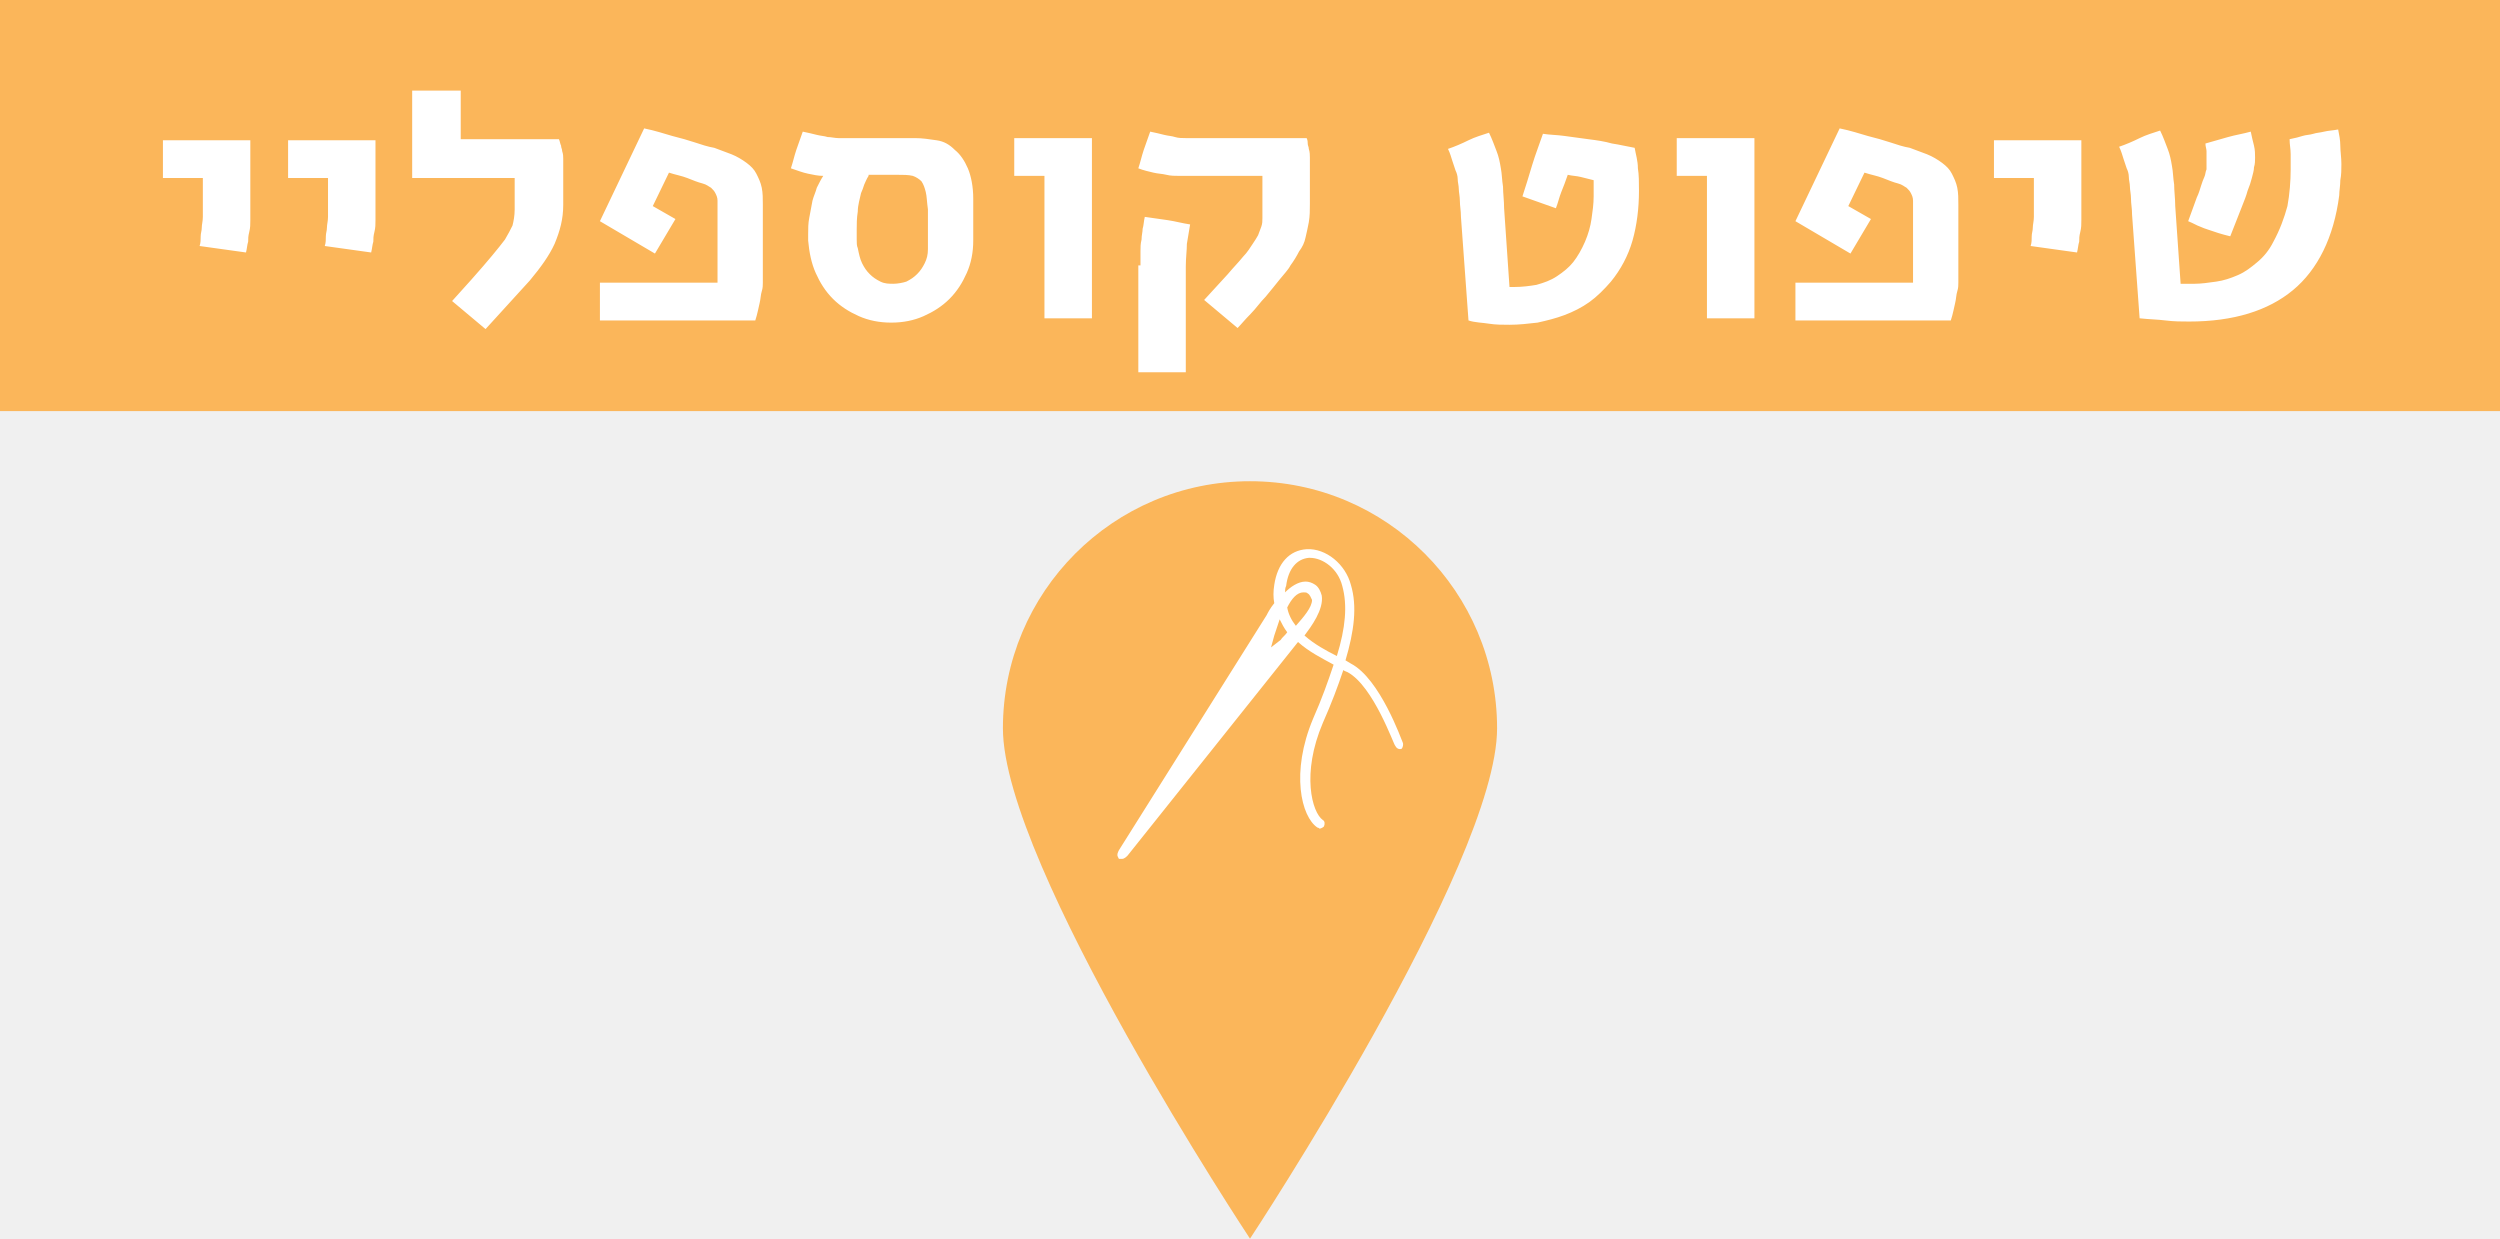
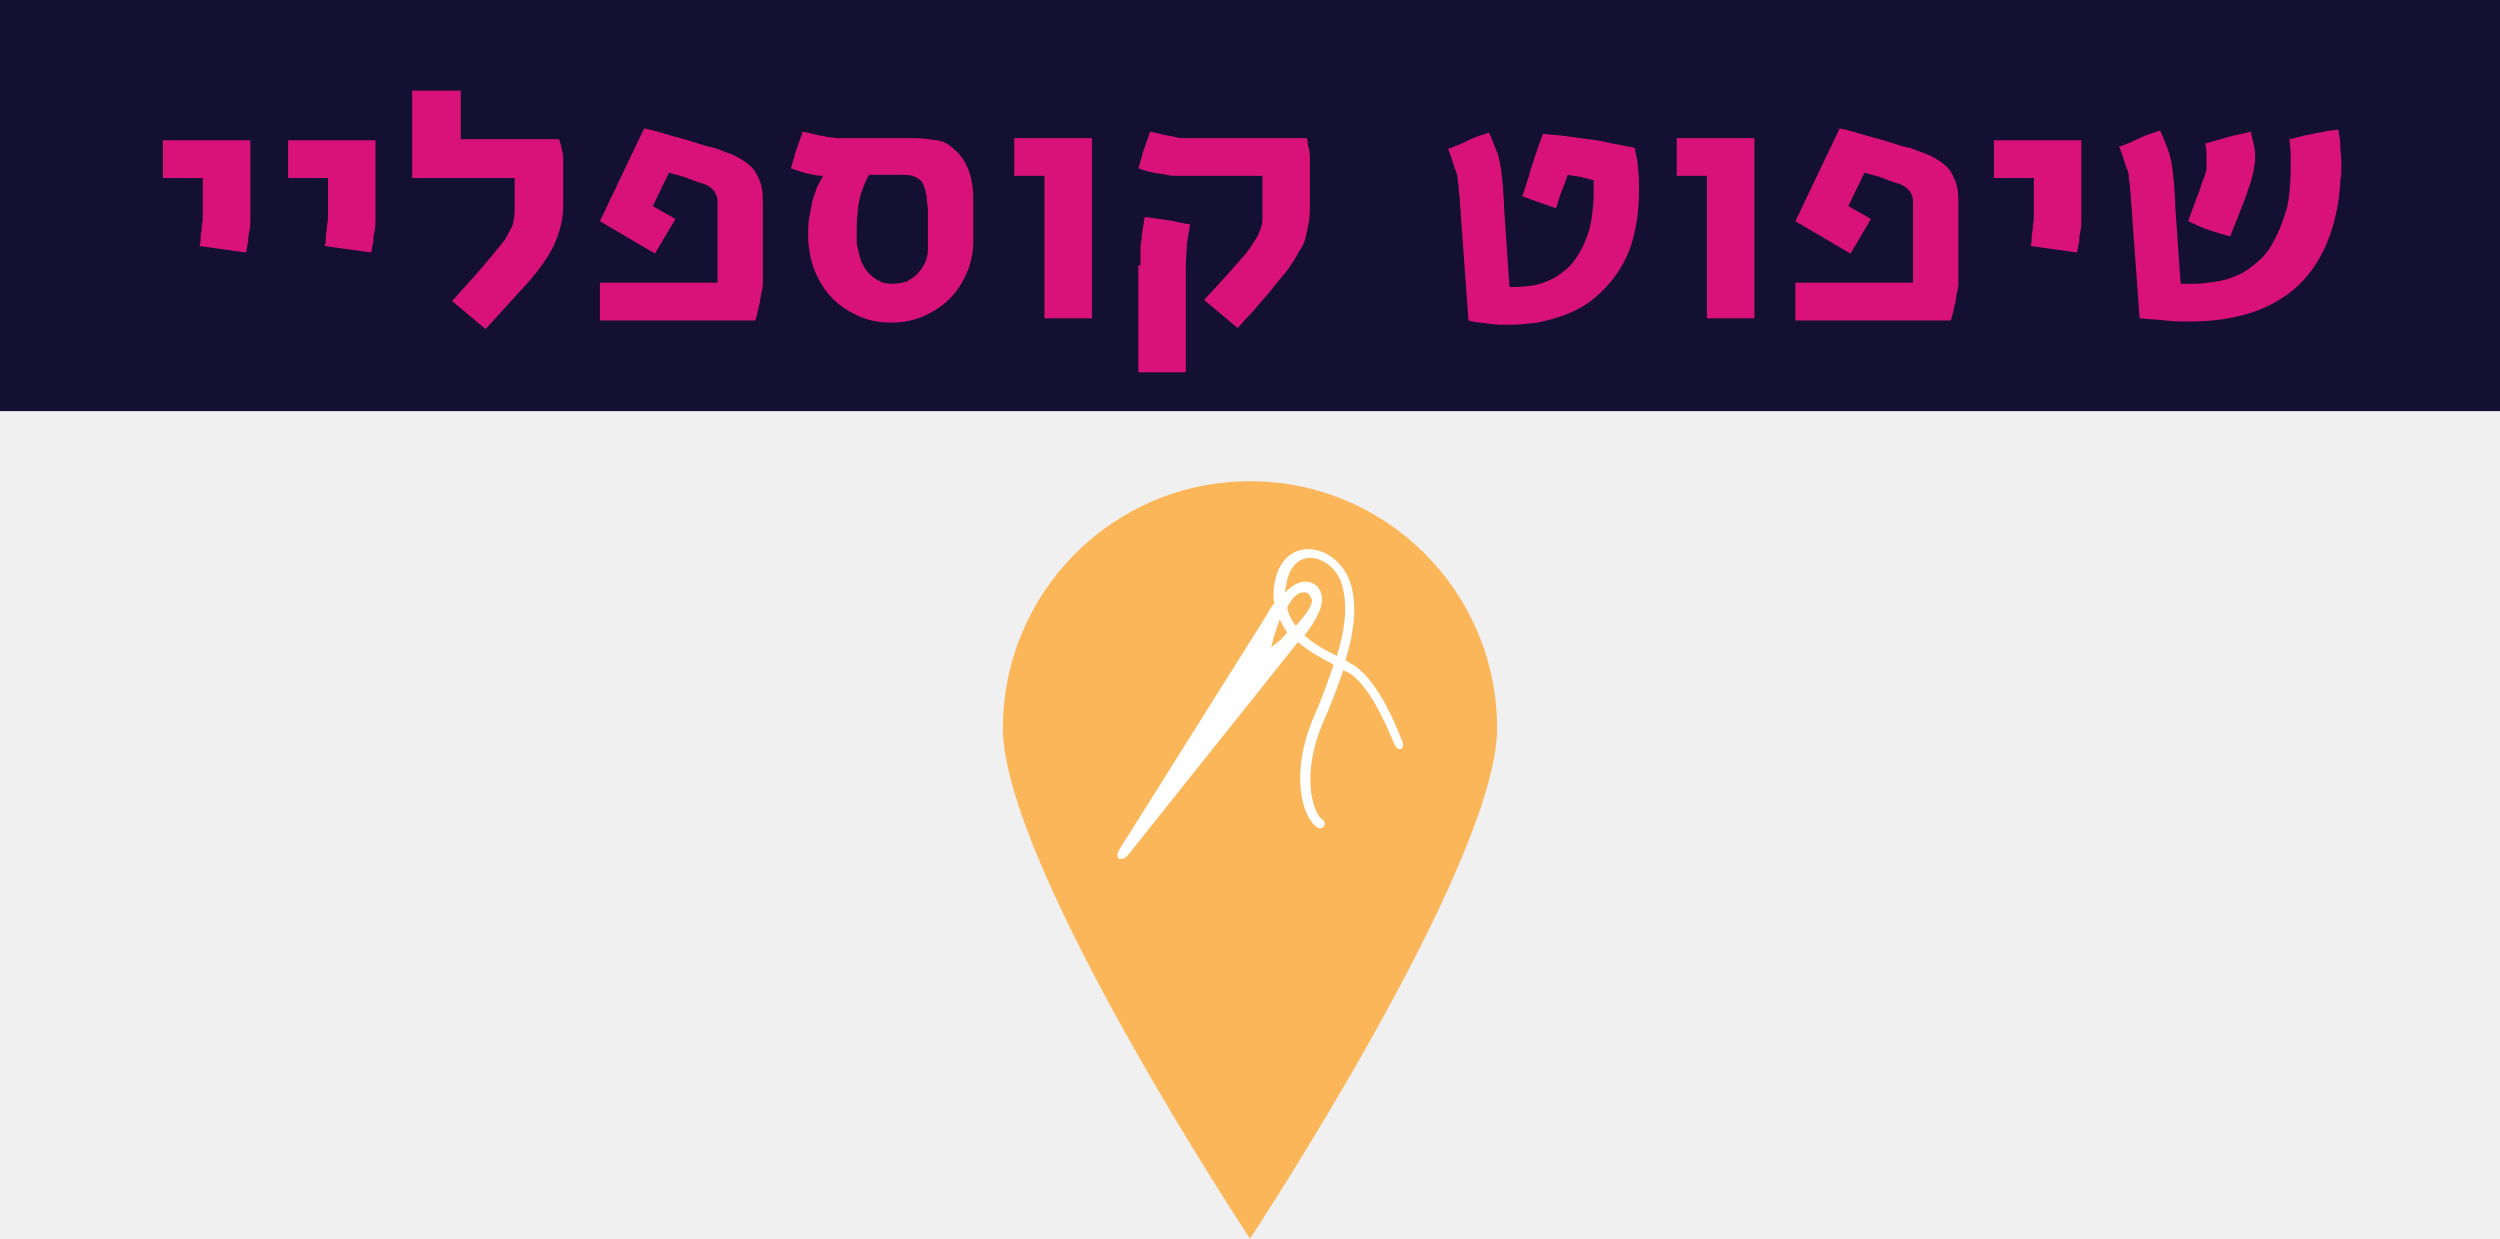
- <svg xmlns="http://www.w3.org/2000/svg" xmlns:xlink="http://www.w3.org/1999/xlink" height="114.8" width="231.7" xml:space="preserve" viewBox="0 0 231.7 114.8" y="0px" x="0px" id="Layer_1" version="1.1">
+ <svg xmlns="http://www.w3.org/2000/svg" xmlns:xlink="http://www.w3.org/1999/xlink" version="1.1" id="Layer_1" x="0px" y="0px" viewBox="0 0 231.7 114.8" xml:space="preserve" width="231.7" height="114.8">
  <defs id="defs437">
    <defs id="defs401">
-       <rect id="SVGID_33_" x="65.7" y="119" width="953.1" height="1619.8" />
+       <rect height="1619.8" width="953.1" y="119" x="65.7" id="SVGID_33_" />
    </defs>
    <clipPath id="SVGID_34_">
-       <use xlink:href="#SVGID_33_" style="overflow:visible" id="use405" x="0" y="0" width="100%" height="100%" />
+       <use height="100%" width="100%" y="0" x="0" id="use405" style="overflow:visible" xlink:href="#SVGID_33_" />
    </clipPath>
  </defs>
-   <style id="style3" type="text/css">
+   <style type="text/css" id="style3">
	.st0{fill:#B5B0C1;}
	.st1{fill:#FFFFFF;}
	.st2{fill:none;stroke:#141032;stroke-width:0.25;}
	.st3{fill:#43255C;}
	.st4{clip-path:url(#SVGID_2_);fill:none;stroke:#141032;stroke-width:0.25;}
	.st5{fill:none;stroke:#141032;stroke-width:0.5;}
	.st6{fill:#99AC64;}
	.st7{clip-path:url(#SVGID_4_);fill:none;stroke:#141032;stroke-width:0.25;}
	.st8{clip-path:url(#SVGID_6_);fill:#43255C;}
	.st9{clip-path:url(#SVGID_8_);fill:#FBB65A;}
	.st10{clip-path:url(#SVGID_8_);fill:none;stroke:#141032;stroke-width:0.5;stroke-miterlimit:10;}
	.st11{fill:#F7D685;}
	.st12{clip-path:url(#SVGID_10_);fill:#141032;}
	.st13{fill:#141032;}
	.st14{fill:none;stroke:#231F20;stroke-width:0.25;}
	.st15{clip-path:url(#SVGID_12_);fill:#141032;}
	.st16{clip-path:url(#SVGID_12_);fill:#FFFFFF;}
	.st17{clip-path:url(#SVGID_14_);fill:#141032;}
	.st18{clip-path:url(#SVGID_14_);fill:#FFFFFF;}
	.st19{fill:#D81278;}
	.st20{clip-path:url(#SVGID_16_);fill:#141032;}
	.st21{clip-path:url(#SVGID_18_);fill:#141032;}
	.st22{clip-path:url(#SVGID_18_);fill:#FFFFFF;}
	.st23{clip-path:url(#SVGID_20_);fill:#141032;}
	.st24{clip-path:url(#SVGID_22_);fill:#141032;}
	.st25{clip-path:url(#SVGID_24_);fill:#FFFFFF;}
	.st26{clip-path:url(#SVGID_26_);fill:#FFFFFF;}
	.st27{clip-path:url(#SVGID_28_);fill:#141032;}
	.st28{clip-path:url(#SVGID_30_);fill:#141032;}
	.st29{clip-path:url(#SVGID_32_);fill:#FFFFFF;}
	.st30{clip-path:url(#SVGID_34_);fill:#FFFFFF;}
	.st31{fill:#8ACDAB;}
	.st32{clip-path:url(#SVGID_36_);fill:#141032;}
	.st33{clip-path:url(#SVGID_38_);fill:#FFFFFF;}
</style>
-   <rect transform="matrix(0,-1,1,0,0,0)" style="fill:#fbb65a;fill-opacity:1" id="rect281" height="231.7" width="38.1" class="st13" y="0" x="-38.1" />
-   <path style="fill:#ffffff;fill-opacity:1" id="path283" d="m 23.2,12.9 0,6.1 c 0,0.6 0,1.1 0,1.4 0,0.4 0,0.7 -0.1,1.1 -0.1,0.4 -0.1,0.6 -0.1,0.9 -0.1,0.3 -0.1,0.6 -0.2,1 l -4.3,-0.6 c 0.1,-0.3 0.1,-0.6 0.1,-0.9 0,-0.3 0.1,-0.5 0.1,-0.8 0,-0.3 0.1,-0.6 0.1,-1 0,-0.4 0,-0.8 0,-1.3 l 0,-2.3 -3.7,0 0,-3.5 8.1,0 z m 11.6,0 0,6.1 c 0,0.6 0,1.1 0,1.4 0,0.4 0,0.7 -0.1,1.1 -0.1,0.4 -0.1,0.6 -0.1,0.9 -0.1,0.3 -0.1,0.6 -0.2,1 l -4.3,-0.6 c 0.1,-0.3 0.1,-0.6 0.1,-0.9 0,-0.3 0.1,-0.5 0.1,-0.8 0,-0.3 0.1,-0.6 0.1,-1 0,-0.4 0,-0.8 0,-1.3 l 0,-2.3 -3.7,0 0,-3.5 8.1,0 z m 7.9,-4.7 0,4.7 9.1,0 c 0.1,0.2 0.1,0.4 0.2,0.6 0,0.2 0.1,0.3 0.1,0.5 0.1,0.3 0.1,0.5 0.1,0.7 0,0.2 0,0.5 0,0.8 l 0,3.5 c 0,1.3 -0.3,2.4 -0.8,3.6 -0.5,1.1 -1.3,2.2 -2.3,3.4 l -4.1,4.5 -3.1,-2.6 1.8,-2 c 0.8,-0.9 1.4,-1.6 1.9,-2.2 0.5,-0.6 0.9,-1.1 1.2,-1.5 0.3,-0.5 0.5,-0.9 0.7,-1.3 0.1,-0.4 0.2,-0.9 0.2,-1.5 l 0,-2.9 -9.5,0 0,-8.1 4.5,0 z m 17,3.7 c 1,0.2 1.9,0.5 2.6,0.7 0.8,0.2 1.5,0.4 2.1,0.6 0.6,0.2 1.2,0.4 1.8,0.5 0.5,0.2 1.1,0.4 1.6,0.6 0.5,0.2 1,0.5 1.4,0.8 0.4,0.3 0.7,0.6 0.9,1 0.2,0.4 0.4,0.8 0.5,1.3 0.1,0.5 0.1,1 0.1,1.6 l 0,6.4 c 0,0.3 0,0.5 0,0.8 0,0.2 0,0.5 -0.1,0.8 -0.1,0.3 -0.1,0.7 -0.2,1.1 -0.1,0.4 -0.2,1 -0.4,1.6 l -14.4,0 0,-3.5 10.9,0 0,-6.6 c 0,-0.4 0,-0.7 0,-1 0,-0.3 -0.1,-0.5 -0.2,-0.7 -0.1,-0.2 -0.2,-0.3 -0.4,-0.5 -0.2,-0.1 -0.4,-0.3 -0.8,-0.4 -0.4,-0.1 -0.9,-0.3 -1.4,-0.5 -0.5,-0.2 -1.1,-0.3 -1.7,-0.5 l -1.5,3.1 2.1,1.2 -1.9,3.2 -5.1,-3 4.1,-8.6 z m 25.1,0.9 c 0.7,0 1.3,0.1 2,0.2 0.7,0.1 1.2,0.4 1.7,0.9 0.5,0.4 0.9,1 1.2,1.7 0.3,0.7 0.5,1.7 0.5,2.8 0,0.2 0,0.5 0,0.7 0,0.2 0,0.5 0,0.8 0,0.3 0,0.7 0,1 0,0.4 0,0.8 0,1.4 0,1.1 -0.2,2.1 -0.6,3 -0.4,0.9 -0.9,1.7 -1.6,2.4 -0.7,0.7 -1.5,1.2 -2.4,1.6 -0.9,0.4 -1.9,0.6 -3,0.6 -1.1,0 -2.1,-0.2 -3,-0.6 -0.9,-0.4 -1.7,-0.9 -2.4,-1.6 -0.7,-0.7 -1.2,-1.5 -1.6,-2.4 -0.4,-0.9 -0.6,-1.9 -0.7,-3 0,-0.1 0,-0.2 0,-0.3 0,-0.1 0,-0.2 0,-0.3 0,-0.5 0,-1 0.1,-1.5 0.1,-0.5 0.2,-1.1 0.3,-1.6 0.1,-0.4 0.3,-0.8 0.4,-1.2 0.2,-0.4 0.4,-0.8 0.6,-1.1 -0.5,0 -0.9,-0.1 -1.4,-0.2 -0.5,-0.1 -1,-0.3 -1.6,-0.5 0.2,-0.6 0.3,-1.1 0.5,-1.7 0.2,-0.6 0.4,-1.1 0.6,-1.7 0.5,0.1 0.9,0.2 1.3,0.3 0.4,0.1 0.7,0.1 1,0.2 0.3,0 0.7,0.1 1,0.1 0.3,0 0.7,0 1.2,0 l 0.5,0 5.4,0 z m -4.3,3.5 c -0.2,0.3 -0.3,0.6 -0.4,0.8 -0.1,0.3 -0.2,0.6 -0.3,0.8 -0.1,0.5 -0.3,1.1 -0.3,1.7 -0.1,0.6 -0.1,1.2 -0.1,1.7 0,0.3 0,0.6 0,0.9 0,0.3 0,0.6 0.1,0.8 0.1,0.5 0.2,1 0.4,1.4 0.2,0.4 0.4,0.7 0.7,1 0.3,0.3 0.6,0.5 1,0.7 0.4,0.2 0.8,0.2 1.2,0.2 0.4,0 0.9,-0.1 1.2,-0.2 0.4,-0.2 0.7,-0.4 1,-0.7 0.3,-0.3 0.5,-0.6 0.7,-1 0.2,-0.4 0.3,-0.8 0.3,-1.3 0,-0.2 0,-0.5 0,-0.8 0,-0.3 0,-0.6 0,-0.9 0,-0.3 0,-0.7 0,-1 0,-0.3 0,-0.7 0,-1 -0.1,-0.7 -0.1,-1.2 -0.2,-1.6 -0.1,-0.4 -0.2,-0.7 -0.4,-1 -0.2,-0.2 -0.5,-0.4 -0.8,-0.5 -0.4,-0.1 -0.9,-0.1 -1.5,-0.1 l -2.6,0 z m 20.7,-3.4 0,16.6 -4.4,0 0,-13.2 -2.8,0 0,-3.5 7.2,0 z m 9.5,3.4 c -0.5,0 -1,0 -1.4,0 -0.4,0 -0.8,0 -1.2,-0.1 -0.4,-0.1 -0.8,-0.1 -1.2,-0.2 -0.4,-0.1 -0.9,-0.2 -1.4,-0.4 0.2,-0.6 0.3,-1.1 0.5,-1.7 0.2,-0.6 0.4,-1.1 0.6,-1.7 0.5,0.1 0.9,0.2 1.3,0.3 0.4,0.1 0.7,0.1 1,0.2 0.3,0.1 0.7,0.1 1,0.1 0.3,0 0.7,0 1.2,0 l 0.5,0 9.5,0 c 0.1,0.2 0.1,0.4 0.1,0.5 0,0.2 0.1,0.3 0.1,0.5 0.1,0.3 0.1,0.6 0.1,0.8 0,0.2 0,0.5 0,0.8 l 0,3.5 c 0,0.6 0,1.1 -0.1,1.7 -0.1,0.5 -0.2,1 -0.3,1.4 -0.1,0.5 -0.3,0.9 -0.6,1.3 -0.2,0.4 -0.5,0.9 -0.8,1.3 -0.2,0.4 -0.6,0.8 -1,1.3 -0.4,0.5 -0.8,1 -1.3,1.6 -0.5,0.5 -0.9,1.1 -1.4,1.6 -0.5,0.5 -0.9,1 -1.2,1.3 l -3.1,-2.6 2.2,-2.4 c 0.5,-0.6 1,-1.1 1.4,-1.6 0.4,-0.4 0.7,-0.9 0.9,-1.2 0.2,-0.3 0.4,-0.6 0.5,-0.8 0.1,-0.3 0.2,-0.5 0.3,-0.8 0.1,-0.3 0.1,-0.5 0.1,-0.8 0,-0.3 0,-0.6 0,-1 l 0,-2.9 -6.3,0 z m -5,8.3 c 0,-0.5 0,-0.9 0,-1.3 0,-0.4 0,-0.7 0.1,-1.1 0,-0.4 0.1,-0.7 0.1,-1 0.1,-0.3 0.1,-0.7 0.2,-1.1 0.7,0.1 1.4,0.2 2.1,0.3 0.7,0.1 1.4,0.3 2.1,0.4 -0.1,0.6 -0.2,1.2 -0.3,1.8 0,0.6 -0.1,1.3 -0.1,2.1 l 0,9.8 -4.4,0 0,-9.9 z m 35.4,-6.4 c 0.3,-0.9 0.6,-1.9 0.9,-2.9 0.3,-1 0.7,-2 1,-2.9 0.6,0.1 1.3,0.1 2,0.2 0.7,0.1 1.5,0.2 2.2,0.3 0.8,0.1 1.5,0.2 2.2,0.4 0.7,0.1 1.5,0.3 2.1,0.4 0.1,0.6 0.3,1.2 0.3,1.9 0.1,0.6 0.1,1.3 0.1,2.1 0,1.6 -0.2,3.2 -0.6,4.6 -0.4,1.4 -1.1,2.7 -2,3.8 -0.6,0.7 -1.3,1.4 -2,1.9 -0.7,0.5 -1.5,0.9 -2.3,1.2 -0.8,0.3 -1.6,0.5 -2.5,0.7 -0.9,0.1 -1.7,0.2 -2.6,0.2 -0.6,0 -1.3,0 -1.9,-0.1 -0.6,-0.1 -1.3,-0.1 -1.9,-0.3 l -0.7,-9.6 c 0,-0.6 -0.1,-1 -0.1,-1.5 0,-0.4 -0.1,-0.8 -0.1,-1.1 0,-0.3 -0.1,-0.6 -0.1,-0.9 0,-0.3 -0.1,-0.6 -0.2,-0.8 -0.1,-0.3 -0.2,-0.6 -0.3,-0.9 -0.1,-0.3 -0.2,-0.7 -0.4,-1.1 0.6,-0.2 1.3,-0.5 1.9,-0.8 0.6,-0.3 1.3,-0.5 1.9,-0.7 0.3,0.6 0.5,1.2 0.7,1.7 0.2,0.5 0.3,1 0.4,1.6 0.1,0.5 0.1,1.1 0.2,1.7 0,0.6 0.1,1.3 0.1,2 l 0.5,7.3 c 0.1,0 0.2,0 0.2,0 0.1,0 0.1,0 0.2,0 0.8,0 1.5,-0.1 2.1,-0.2 0.7,-0.2 1.3,-0.4 1.9,-0.8 0.6,-0.4 1.1,-0.8 1.5,-1.3 0.4,-0.5 0.8,-1.2 1.1,-1.9 0.3,-0.7 0.5,-1.4 0.6,-2.1 0.1,-0.7 0.2,-1.4 0.2,-2.1 0,-0.2 0,-0.5 0,-0.8 0,-0.3 0,-0.5 0,-0.7 -0.4,-0.1 -0.8,-0.2 -1.2,-0.3 -0.4,-0.1 -0.8,-0.1 -1.2,-0.2 -0.2,0.6 -0.4,1.1 -0.6,1.6 -0.2,0.5 -0.3,1 -0.5,1.5 l -3.1,-1.1 z m 21.5,-5.3 0,16.6 -4.4,0 0,-13.2 -2.8,0 0,-3.5 7.2,0 z m 7.9,-1 c 1,0.2 1.9,0.5 2.6,0.7 0.8,0.2 1.5,0.4 2.1,0.6 0.6,0.2 1.2,0.4 1.8,0.5 0.5,0.2 1.1,0.4 1.6,0.6 0.5,0.2 1,0.5 1.4,0.8 0.4,0.3 0.7,0.6 0.9,1 0.2,0.4 0.4,0.8 0.5,1.3 0.1,0.5 0.1,1 0.1,1.6 l 0,6.4 c 0,0.3 0,0.5 0,0.8 0,0.2 0,0.5 -0.1,0.8 -0.1,0.3 -0.1,0.7 -0.2,1.1 -0.1,0.4 -0.2,1 -0.4,1.6 l -14.4,0 0,-3.5 10.9,0 0,-6.6 c 0,-0.4 0,-0.7 0,-1 0,-0.3 -0.1,-0.5 -0.2,-0.7 -0.1,-0.2 -0.2,-0.3 -0.4,-0.5 -0.2,-0.1 -0.4,-0.3 -0.8,-0.4 -0.4,-0.1 -0.9,-0.3 -1.4,-0.5 -0.5,-0.2 -1.1,-0.3 -1.7,-0.5 l -1.5,3.1 2.1,1.2 -1.9,3.2 -5.1,-3 4.1,-8.6 z m 22.4,1 0,6.1 c 0,0.6 0,1.1 0,1.4 0,0.4 0,0.7 -0.1,1.1 -0.1,0.4 -0.1,0.6 -0.1,0.9 -0.1,0.3 -0.1,0.6 -0.2,1 l -4.3,-0.6 c 0.1,-0.3 0.1,-0.6 0.1,-0.9 0,-0.3 0.1,-0.5 0.1,-0.8 0,-0.3 0.1,-0.6 0.1,-1 0,-0.4 0,-0.8 0,-1.3 l 0,-2.3 -3.7,0 0,-3.5 8.1,0 z m 9.2,13.4 c 0.2,0 0.4,0 0.6,0 0.2,0 0.5,0 0.7,0 0.6,0 1.3,-0.1 2,-0.2 0.7,-0.1 1.3,-0.3 2,-0.6 0.7,-0.3 1.2,-0.7 1.8,-1.2 0.6,-0.5 1.1,-1.1 1.5,-1.9 0.6,-1.1 1,-2.2 1.3,-3.3 0.2,-1.1 0.3,-2.3 0.3,-3.4 0,-0.5 0,-0.9 0,-1.4 0,-0.5 -0.1,-0.9 -0.1,-1.4 0.5,-0.1 0.9,-0.2 1.2,-0.3 0.3,-0.1 0.7,-0.1 1,-0.2 0.3,-0.1 0.6,-0.1 1,-0.2 0.4,-0.1 0.8,-0.1 1.3,-0.2 0.1,0.5 0.2,1 0.2,1.5 0,0.5 0.1,1.1 0.1,1.7 0,0.5 0,1 -0.1,1.5 0,0.5 -0.1,1 -0.1,1.4 -0.5,3.9 -2,6.9 -4.3,8.8 -2.3,1.9 -5.5,2.9 -9.6,2.9 -0.7,0 -1.4,0 -2.2,-0.1 -0.8,-0.1 -1.5,-0.1 -2.4,-0.2 l -0.7,-9.6 c 0,-0.6 -0.1,-1 -0.1,-1.5 0,-0.4 -0.1,-0.8 -0.1,-1.1 0,-0.3 -0.1,-0.6 -0.1,-0.9 0,-0.3 -0.1,-0.6 -0.2,-0.8 -0.1,-0.3 -0.2,-0.6 -0.3,-0.9 -0.1,-0.3 -0.2,-0.7 -0.4,-1.1 0.6,-0.2 1.3,-0.5 1.9,-0.8 0.6,-0.3 1.3,-0.5 1.9,-0.7 0.3,0.6 0.5,1.2 0.7,1.7 0.2,0.5 0.3,1 0.4,1.6 0.1,0.5 0.1,1.1 0.2,1.7 0,0.6 0.1,1.3 0.1,2 l 0.5,7.2 z m 1.5,-8 c 0.2,-0.4 0.3,-0.8 0.4,-1.1 0.1,-0.3 0.2,-0.6 0.3,-0.8 0.1,-0.2 0.1,-0.5 0.2,-0.7 0,-0.2 0,-0.5 0,-0.7 0,-0.1 0,-0.2 0,-0.2 0,-0.1 0,-0.2 0,-0.3 0,-0.2 0,-0.4 0,-0.5 0,-0.2 -0.1,-0.4 -0.1,-0.7 0.7,-0.2 1.4,-0.4 2.1,-0.6 0.7,-0.2 1.4,-0.3 2.1,-0.5 0.1,0.5 0.2,0.9 0.3,1.3 0.1,0.4 0.1,0.8 0.1,1.1 0,0.3 0,0.6 -0.1,0.9 0,0.3 -0.1,0.6 -0.2,1 -0.1,0.4 -0.2,0.7 -0.4,1.2 -0.1,0.4 -0.3,0.9 -0.5,1.4 l -1.1,2.8 c -0.4,-0.1 -0.8,-0.2 -1.1,-0.3 -0.3,-0.1 -0.6,-0.2 -0.9,-0.3 -0.3,-0.1 -0.6,-0.2 -0.8,-0.3 -0.3,-0.1 -0.6,-0.3 -1.1,-0.5 l 0.8,-2.2 z" class="st19" />
-   <g transform="matrix(0,-1,1,0,-1413.75,825.8)" id="g285">
+   <rect x="-38.1" y="0" class="st13" width="38.1" height="231.7" id="rect281" style="fill:#141032;fill-opacity:1" transform="matrix(0,-1,1,0,0,0)" />
+   <path class="st19" d="m 23.2,12.9 0,6.1 c 0,0.6 0,1.1 0,1.4 0,0.4 0,0.7 -0.1,1.1 -0.1,0.4 -0.1,0.6 -0.1,0.9 -0.1,0.3 -0.1,0.6 -0.2,1 l -4.3,-0.6 c 0.1,-0.3 0.1,-0.6 0.1,-0.9 0,-0.3 0.1,-0.5 0.1,-0.8 0,-0.3 0.1,-0.6 0.1,-1 0,-0.4 0,-0.8 0,-1.3 l 0,-2.3 -3.7,0 0,-3.5 8.1,0 z m 11.6,0 0,6.1 c 0,0.6 0,1.1 0,1.4 0,0.4 0,0.7 -0.1,1.1 -0.1,0.4 -0.1,0.6 -0.1,0.9 -0.1,0.3 -0.1,0.6 -0.2,1 l -4.3,-0.6 c 0.1,-0.3 0.1,-0.6 0.1,-0.9 0,-0.3 0.1,-0.5 0.1,-0.8 0,-0.3 0.1,-0.6 0.1,-1 0,-0.4 0,-0.8 0,-1.3 l 0,-2.3 -3.7,0 0,-3.5 8.1,0 z m 7.9,-4.7 0,4.7 9.1,0 c 0.1,0.2 0.1,0.4 0.2,0.6 0,0.2 0.1,0.3 0.1,0.5 0.1,0.3 0.1,0.5 0.1,0.7 0,0.2 0,0.5 0,0.8 l 0,3.5 c 0,1.3 -0.3,2.4 -0.8,3.6 -0.5,1.1 -1.3,2.2 -2.3,3.4 l -4.1,4.5 -3.1,-2.6 1.8,-2 c 0.8,-0.9 1.4,-1.6 1.9,-2.2 0.5,-0.6 0.9,-1.1 1.2,-1.5 0.3,-0.5 0.5,-0.9 0.7,-1.3 0.1,-0.4 0.2,-0.9 0.2,-1.5 l 0,-2.9 -9.5,0 0,-8.1 4.5,0 z m 17,3.7 c 1,0.2 1.9,0.5 2.6,0.7 0.8,0.2 1.5,0.4 2.1,0.6 0.6,0.2 1.2,0.4 1.8,0.5 0.5,0.2 1.1,0.4 1.6,0.6 0.5,0.2 1,0.5 1.4,0.8 0.4,0.3 0.7,0.6 0.9,1 0.2,0.4 0.4,0.8 0.5,1.3 0.1,0.5 0.1,1 0.1,1.6 l 0,6.4 c 0,0.3 0,0.5 0,0.8 0,0.2 0,0.5 -0.1,0.8 -0.1,0.3 -0.1,0.7 -0.2,1.1 -0.1,0.4 -0.2,1 -0.4,1.6 l -14.4,0 0,-3.5 10.9,0 0,-6.6 c 0,-0.4 0,-0.7 0,-1 0,-0.3 -0.1,-0.5 -0.2,-0.7 -0.1,-0.2 -0.2,-0.3 -0.4,-0.5 -0.2,-0.1 -0.4,-0.3 -0.8,-0.4 -0.4,-0.1 -0.9,-0.3 -1.4,-0.5 -0.5,-0.2 -1.1,-0.3 -1.7,-0.5 l -1.5,3.1 2.1,1.2 -1.9,3.2 -5.1,-3 4.1,-8.6 z m 25.1,0.9 c 0.7,0 1.3,0.1 2,0.2 0.7,0.1 1.2,0.4 1.7,0.9 0.5,0.4 0.9,1 1.2,1.7 0.3,0.7 0.5,1.7 0.5,2.8 0,0.2 0,0.5 0,0.7 0,0.2 0,0.5 0,0.8 0,0.3 0,0.7 0,1 0,0.4 0,0.8 0,1.4 0,1.1 -0.2,2.1 -0.6,3 -0.4,0.9 -0.9,1.7 -1.6,2.4 -0.7,0.7 -1.5,1.2 -2.4,1.6 -0.9,0.4 -1.9,0.6 -3,0.6 -1.1,0 -2.1,-0.2 -3,-0.6 -0.9,-0.4 -1.7,-0.9 -2.4,-1.6 -0.7,-0.7 -1.2,-1.5 -1.6,-2.4 -0.4,-0.9 -0.6,-1.9 -0.7,-3 0,-0.1 0,-0.2 0,-0.3 0,-0.1 0,-0.2 0,-0.3 0,-0.5 0,-1 0.1,-1.5 0.1,-0.5 0.2,-1.1 0.3,-1.6 0.1,-0.4 0.3,-0.8 0.4,-1.2 0.2,-0.4 0.4,-0.8 0.6,-1.1 -0.5,0 -0.9,-0.1 -1.4,-0.2 -0.5,-0.1 -1,-0.3 -1.6,-0.5 0.2,-0.6 0.3,-1.1 0.5,-1.7 0.2,-0.6 0.4,-1.1 0.6,-1.7 0.5,0.1 0.9,0.2 1.3,0.3 0.4,0.1 0.7,0.1 1,0.2 0.3,0 0.7,0.1 1,0.1 0.3,0 0.7,0 1.2,0 l 0.5,0 5.4,0 z m -4.3,3.5 c -0.2,0.3 -0.3,0.6 -0.4,0.8 -0.1,0.3 -0.2,0.6 -0.3,0.8 -0.1,0.5 -0.3,1.1 -0.3,1.7 -0.1,0.6 -0.1,1.2 -0.1,1.7 0,0.3 0,0.6 0,0.9 0,0.3 0,0.6 0.1,0.8 0.1,0.5 0.2,1 0.4,1.4 0.2,0.4 0.4,0.7 0.7,1 0.3,0.3 0.6,0.5 1,0.7 0.4,0.2 0.8,0.2 1.2,0.2 0.4,0 0.9,-0.1 1.2,-0.2 0.4,-0.2 0.7,-0.4 1,-0.7 0.3,-0.3 0.5,-0.6 0.7,-1 0.2,-0.4 0.3,-0.8 0.3,-1.3 0,-0.2 0,-0.5 0,-0.8 0,-0.3 0,-0.6 0,-0.9 0,-0.3 0,-0.7 0,-1 0,-0.3 0,-0.7 0,-1 -0.1,-0.7 -0.1,-1.2 -0.2,-1.6 -0.1,-0.4 -0.2,-0.7 -0.4,-1 -0.2,-0.2 -0.5,-0.4 -0.8,-0.5 -0.4,-0.1 -0.9,-0.1 -1.5,-0.1 l -2.6,0 z m 20.7,-3.4 0,16.6 -4.4,0 0,-13.2 -2.8,0 0,-3.5 7.2,0 z m 9.5,3.4 c -0.5,0 -1,0 -1.4,0 -0.4,0 -0.8,0 -1.2,-0.1 -0.4,-0.1 -0.8,-0.1 -1.2,-0.2 -0.4,-0.1 -0.9,-0.2 -1.4,-0.4 0.2,-0.6 0.3,-1.1 0.5,-1.7 0.2,-0.6 0.4,-1.1 0.6,-1.7 0.5,0.1 0.9,0.2 1.3,0.3 0.4,0.1 0.7,0.1 1,0.2 0.3,0.1 0.7,0.1 1,0.1 0.3,0 0.7,0 1.2,0 l 0.5,0 9.5,0 c 0.1,0.2 0.1,0.4 0.1,0.5 0,0.2 0.1,0.3 0.1,0.5 0.1,0.3 0.1,0.6 0.1,0.8 0,0.2 0,0.5 0,0.8 l 0,3.5 c 0,0.6 0,1.1 -0.1,1.7 -0.1,0.5 -0.2,1 -0.3,1.4 -0.1,0.5 -0.3,0.9 -0.6,1.3 -0.2,0.4 -0.5,0.9 -0.8,1.3 -0.2,0.4 -0.6,0.8 -1,1.3 -0.4,0.5 -0.8,1 -1.3,1.6 -0.5,0.5 -0.9,1.1 -1.4,1.6 -0.5,0.5 -0.9,1 -1.2,1.3 l -3.1,-2.6 2.2,-2.4 c 0.5,-0.6 1,-1.1 1.4,-1.6 0.4,-0.4 0.7,-0.9 0.9,-1.2 0.2,-0.3 0.4,-0.6 0.5,-0.8 0.1,-0.3 0.2,-0.5 0.3,-0.8 0.1,-0.3 0.1,-0.5 0.1,-0.8 0,-0.3 0,-0.6 0,-1 l 0,-2.9 -6.3,0 z m -5,8.3 c 0,-0.5 0,-0.9 0,-1.3 0,-0.4 0,-0.7 0.1,-1.1 0,-0.4 0.1,-0.7 0.1,-1 0.1,-0.3 0.1,-0.7 0.2,-1.1 0.7,0.1 1.4,0.2 2.1,0.3 0.7,0.1 1.4,0.3 2.1,0.4 -0.1,0.6 -0.2,1.2 -0.3,1.8 0,0.6 -0.1,1.3 -0.1,2.1 l 0,9.8 -4.4,0 0,-9.9 z m 35.4,-6.4 c 0.3,-0.9 0.6,-1.9 0.9,-2.9 0.3,-1 0.7,-2 1,-2.9 0.6,0.1 1.3,0.1 2,0.2 0.7,0.1 1.5,0.2 2.2,0.3 0.8,0.1 1.5,0.2 2.2,0.4 0.7,0.1 1.5,0.3 2.1,0.4 0.1,0.6 0.3,1.2 0.3,1.9 0.1,0.6 0.1,1.3 0.1,2.1 0,1.6 -0.2,3.2 -0.6,4.6 -0.4,1.4 -1.1,2.7 -2,3.8 -0.6,0.7 -1.3,1.4 -2,1.9 -0.7,0.5 -1.5,0.9 -2.3,1.2 -0.8,0.3 -1.6,0.5 -2.5,0.7 -0.9,0.1 -1.7,0.2 -2.6,0.2 -0.6,0 -1.3,0 -1.9,-0.1 -0.6,-0.1 -1.3,-0.1 -1.9,-0.3 l -0.7,-9.6 c 0,-0.6 -0.1,-1 -0.1,-1.5 0,-0.4 -0.1,-0.8 -0.1,-1.1 0,-0.3 -0.1,-0.6 -0.1,-0.9 0,-0.3 -0.1,-0.6 -0.2,-0.8 -0.1,-0.3 -0.2,-0.6 -0.3,-0.9 -0.1,-0.3 -0.2,-0.7 -0.4,-1.1 0.6,-0.2 1.3,-0.5 1.9,-0.8 0.6,-0.3 1.3,-0.5 1.9,-0.7 0.3,0.6 0.5,1.2 0.7,1.7 0.2,0.5 0.3,1 0.4,1.6 0.1,0.5 0.1,1.1 0.2,1.7 0,0.6 0.1,1.3 0.1,2 l 0.5,7.3 c 0.1,0 0.2,0 0.2,0 0.1,0 0.1,0 0.2,0 0.8,0 1.5,-0.1 2.1,-0.2 0.7,-0.2 1.3,-0.4 1.9,-0.8 0.6,-0.4 1.1,-0.8 1.5,-1.3 0.4,-0.5 0.8,-1.2 1.1,-1.9 0.3,-0.7 0.5,-1.4 0.6,-2.1 0.1,-0.7 0.2,-1.4 0.2,-2.1 0,-0.2 0,-0.5 0,-0.8 0,-0.3 0,-0.5 0,-0.7 -0.4,-0.1 -0.8,-0.2 -1.2,-0.3 -0.4,-0.1 -0.8,-0.1 -1.2,-0.2 -0.2,0.6 -0.4,1.1 -0.6,1.6 -0.2,0.5 -0.3,1 -0.5,1.5 l -3.1,-1.1 z m 21.5,-5.3 0,16.6 -4.4,0 0,-13.2 -2.8,0 0,-3.5 7.2,0 z m 7.9,-1 c 1,0.2 1.9,0.5 2.6,0.7 0.8,0.2 1.5,0.4 2.1,0.6 0.6,0.2 1.2,0.4 1.8,0.5 0.5,0.2 1.1,0.4 1.6,0.6 0.5,0.2 1,0.5 1.4,0.8 0.4,0.3 0.7,0.6 0.9,1 0.2,0.4 0.4,0.8 0.5,1.3 0.1,0.5 0.1,1 0.1,1.6 l 0,6.4 c 0,0.3 0,0.5 0,0.8 0,0.2 0,0.5 -0.1,0.8 -0.1,0.3 -0.1,0.7 -0.2,1.1 -0.1,0.4 -0.2,1 -0.4,1.6 l -14.4,0 0,-3.5 10.9,0 0,-6.6 c 0,-0.4 0,-0.7 0,-1 0,-0.3 -0.1,-0.5 -0.2,-0.7 -0.1,-0.2 -0.2,-0.3 -0.4,-0.5 -0.2,-0.1 -0.4,-0.3 -0.8,-0.4 -0.4,-0.1 -0.9,-0.3 -1.4,-0.5 -0.5,-0.2 -1.1,-0.3 -1.7,-0.5 l -1.5,3.1 2.1,1.2 -1.9,3.2 -5.1,-3 4.1,-8.6 z m 22.4,1 0,6.1 c 0,0.6 0,1.1 0,1.4 0,0.4 0,0.7 -0.1,1.1 -0.1,0.4 -0.1,0.6 -0.1,0.9 -0.1,0.3 -0.1,0.6 -0.2,1 l -4.3,-0.6 c 0.1,-0.3 0.1,-0.6 0.1,-0.9 0,-0.3 0.1,-0.5 0.1,-0.8 0,-0.3 0.1,-0.6 0.1,-1 0,-0.4 0,-0.8 0,-1.3 l 0,-2.3 -3.7,0 0,-3.5 8.1,0 z m 9.2,13.4 c 0.2,0 0.4,0 0.6,0 0.2,0 0.5,0 0.7,0 0.6,0 1.3,-0.1 2,-0.2 0.7,-0.1 1.3,-0.3 2,-0.6 0.7,-0.3 1.2,-0.7 1.8,-1.2 0.6,-0.5 1.1,-1.1 1.5,-1.9 0.6,-1.1 1,-2.2 1.3,-3.3 0.2,-1.1 0.3,-2.3 0.3,-3.4 0,-0.5 0,-0.9 0,-1.4 0,-0.5 -0.1,-0.9 -0.1,-1.4 0.5,-0.1 0.9,-0.2 1.2,-0.3 0.3,-0.1 0.7,-0.1 1,-0.2 0.3,-0.1 0.6,-0.1 1,-0.2 0.4,-0.1 0.8,-0.1 1.3,-0.2 0.1,0.5 0.2,1 0.2,1.5 0,0.5 0.1,1.1 0.1,1.7 0,0.5 0,1 -0.1,1.5 0,0.5 -0.1,1 -0.1,1.4 -0.5,3.9 -2,6.9 -4.3,8.8 -2.3,1.9 -5.5,2.9 -9.6,2.9 -0.7,0 -1.4,0 -2.2,-0.1 -0.8,-0.1 -1.5,-0.1 -2.4,-0.2 l -0.7,-9.6 c 0,-0.6 -0.1,-1 -0.1,-1.5 0,-0.4 -0.1,-0.8 -0.1,-1.1 0,-0.3 -0.1,-0.6 -0.1,-0.9 0,-0.3 -0.1,-0.6 -0.2,-0.8 -0.1,-0.3 -0.2,-0.6 -0.3,-0.9 -0.1,-0.3 -0.2,-0.7 -0.4,-1.1 0.6,-0.2 1.3,-0.5 1.9,-0.8 0.6,-0.3 1.3,-0.5 1.9,-0.7 0.3,0.6 0.5,1.2 0.7,1.7 0.2,0.5 0.3,1 0.4,1.6 0.1,0.5 0.1,1.1 0.2,1.7 0,0.6 0.1,1.3 0.1,2 l 0.5,7.2 z m 1.5,-8 c 0.2,-0.4 0.3,-0.8 0.4,-1.1 0.1,-0.3 0.2,-0.6 0.3,-0.8 0.1,-0.2 0.1,-0.5 0.2,-0.7 0,-0.2 0,-0.5 0,-0.7 0,-0.1 0,-0.2 0,-0.2 0,-0.1 0,-0.2 0,-0.3 0,-0.2 0,-0.4 0,-0.5 0,-0.2 -0.1,-0.4 -0.1,-0.7 0.7,-0.2 1.4,-0.4 2.1,-0.6 0.7,-0.2 1.4,-0.3 2.1,-0.5 0.1,0.5 0.2,0.9 0.3,1.3 0.1,0.4 0.1,0.8 0.1,1.1 0,0.3 0,0.6 -0.1,0.9 0,0.3 -0.1,0.6 -0.2,1 -0.1,0.4 -0.2,0.7 -0.4,1.2 -0.1,0.4 -0.3,0.9 -0.5,1.4 l -1.1,2.8 c -0.4,-0.1 -0.8,-0.2 -1.1,-0.3 -0.3,-0.1 -0.6,-0.2 -0.9,-0.3 -0.3,-0.1 -0.6,-0.2 -0.8,-0.3 -0.3,-0.1 -0.6,-0.3 -1.1,-0.5 l 0.8,-2.2 z" id="path283" style="fill:#d81278;fill-opacity:1" />
+   <g id="g285" transform="matrix(0,-1,1,0,-1413.75,825.8)">
    <defs id="defs287">
-       <rect height="1619.8" width="953.1" y="119" x="65.7" id="SVGID_15_" />
+       <rect id="SVGID_15_" x="65.7" y="119" width="953.1" height="1619.8" />
    </defs>
    <clipPath id="SVGID_16_">
-       <use height="100%" width="100%" y="0" x="0" id="use291" style="overflow:visible" xlink:href="#SVGID_15_" />
+       <use xlink:href="#SVGID_15_" style="overflow:visible" id="use291" x="0" y="0" width="100%" height="100%" />
    </clipPath>
-     <path style="fill:#fbb65a;fill-opacity:1" clip-path="url(#SVGID_16_)" id="path293" d="m 758.3,1552.5 c -12.6,0 -47.3,-22.9 -47.3,-22.9 0,0 34.6,-22.9 47.3,-22.9 12.6,0 22.9,10.2 22.9,22.9 0,12.7 -10.3,22.9 -22.9,22.9" class="st20" />
+     <path class="st20" d="m 758.3,1552.5 c -12.6,0 -47.3,-22.9 -47.3,-22.9 0,0 34.6,-22.9 47.3,-22.9 12.6,0 22.9,10.2 22.9,22.9 0,12.7 -10.3,22.9 -22.9,22.9" id="path293" clip-path="url(#SVGID_16_)" style="fill:#fbb65a;fill-opacity:1" />
  </g>
-   <path transform="matrix(0,-1,1,0,-1413.8,825.8)" class="st30" d="m 765,1537.7 c 0.5,-1 1.1,-2.1 1.9,-3 0.8,0.6 2.4,1.8 3.7,1.6 0.4,-0.1 0.8,-0.3 1,-0.6 0.2,-0.3 0.3,-0.6 0.3,-0.9 0,-0.7 -0.5,-1.4 -1,-1.9 0.2,0 0.4,0 0.6,0.1 1.6,0.2 2.5,1 2.6,2.1 0,0 0,0.1 0,0.1 0,1.2 -1,2.6 -2.6,3 -1.8,0.5 -3.9,0.3 -6.5,-0.5 m 2.8,-3.8 c 0.5,-0.4 1.1,-0.7 1.7,-0.8 0.8,0.4 1.4,0.9 1.4,1.5 0,0.2 0,0.3 -0.1,0.4 -0.1,0.2 -0.4,0.3 -0.6,0.4 -0.7,0 -1.6,-0.8 -2.4,-1.5 m -1.3,-1.4 -0.7,-0.9 1.1,0.3 c 0.3,0.1 0.9,0.3 1.5,0.5 -0.4,0.2 -0.8,0.4 -1.2,0.7 -0.3,-0.2 -0.5,-0.5 -0.7,-0.6 m -9.5,11.3 c 0.2,-0.1 5.9,-2.1 7.3,-4.8 0.1,-0.2 0.2,-0.3 0.3,-0.5 2.7,0.8 5,1.1 7,0.5 1.9,-0.5 3.4,-2.3 3.3,-4.1 -0.1,-1.6 -1.3,-2.7 -3.3,-3 -0.6,-0.1 -1.2,-0.1 -1.7,0 -0.5,-0.4 -0.9,-0.6 -1.1,-0.7 L 747,1517.5 c -0.2,-0.1 -0.4,-0.2 -0.6,-0.1 l -0.2,0.1 0,0.3 c 0,0.2 0.2,0.4 0.3,0.5 l 19.8,15.8 c -0.9,1 -1.5,2.2 -2.1,3.3 -1.5,-0.5 -3.2,-1.1 -5,-1.9 -5,-2.1 -9.1,-1.1 -10.1,0.4 0,0.1 -0.1,0.2 -0.1,0.2 0,0.1 0.1,0.3 0.2,0.4 0.2,0.1 0.5,0.1 0.6,-0.1 0.7,-1 4.3,-2 9,0 1.8,0.8 3.4,1.4 4.9,1.9 -0.1,0.1 -0.1,0.2 -0.2,0.4 -1.3,2.4 -6.8,4.3 -6.8,4.4 -0.2,0.1 -0.4,0.3 -0.3,0.6 0.1,0.1 0.4,0.2 0.6,0.1" id="path409" clip-path="url(#SVGID_34_)" style="fill:#ffffff" />
+   <path style="fill:#ffffff" clip-path="url(#SVGID_34_)" id="path409" d="m 765,1537.7 c 0.5,-1 1.1,-2.1 1.9,-3 0.8,0.6 2.4,1.8 3.7,1.6 0.4,-0.1 0.8,-0.3 1,-0.6 0.2,-0.3 0.3,-0.6 0.3,-0.9 0,-0.7 -0.5,-1.4 -1,-1.9 0.2,0 0.4,0 0.6,0.1 1.6,0.2 2.5,1 2.6,2.1 0,0 0,0.1 0,0.1 0,1.2 -1,2.6 -2.6,3 -1.8,0.5 -3.9,0.3 -6.5,-0.5 m 2.8,-3.8 c 0.5,-0.4 1.1,-0.7 1.7,-0.8 0.8,0.4 1.4,0.9 1.4,1.5 0,0.2 0,0.3 -0.1,0.4 -0.1,0.2 -0.4,0.3 -0.6,0.4 -0.7,0 -1.6,-0.8 -2.4,-1.5 m -1.3,-1.4 -0.7,-0.9 1.1,0.3 c 0.3,0.1 0.9,0.3 1.5,0.5 -0.4,0.2 -0.8,0.4 -1.2,0.7 -0.3,-0.2 -0.5,-0.5 -0.7,-0.6 m -9.5,11.3 c 0.2,-0.1 5.9,-2.1 7.3,-4.8 0.1,-0.2 0.2,-0.3 0.3,-0.5 2.7,0.8 5,1.1 7,0.5 1.9,-0.5 3.4,-2.3 3.3,-4.1 -0.1,-1.6 -1.3,-2.7 -3.3,-3 -0.6,-0.1 -1.2,-0.1 -1.7,0 -0.5,-0.4 -0.9,-0.6 -1.1,-0.7 L 747,1517.5 c -0.2,-0.1 -0.4,-0.2 -0.6,-0.1 l -0.2,0.1 0,0.3 c 0,0.2 0.2,0.4 0.3,0.5 l 19.8,15.8 c -0.9,1 -1.5,2.2 -2.1,3.3 -1.5,-0.5 -3.2,-1.1 -5,-1.9 -5,-2.1 -9.1,-1.1 -10.1,0.4 0,0.1 -0.1,0.2 -0.1,0.2 0,0.1 0.1,0.3 0.2,0.4 0.2,0.1 0.5,0.1 0.6,-0.1 0.7,-1 4.3,-2 9,0 1.8,0.8 3.4,1.4 4.9,1.9 -0.1,0.1 -0.1,0.2 -0.2,0.4 -1.3,2.4 -6.8,4.3 -6.8,4.4 -0.2,0.1 -0.4,0.3 -0.3,0.6 0.1,0.1 0.4,0.2 0.6,0.1" class="st30" transform="matrix(0,-1,1,0,-1413.8,825.8)" />
</svg>
